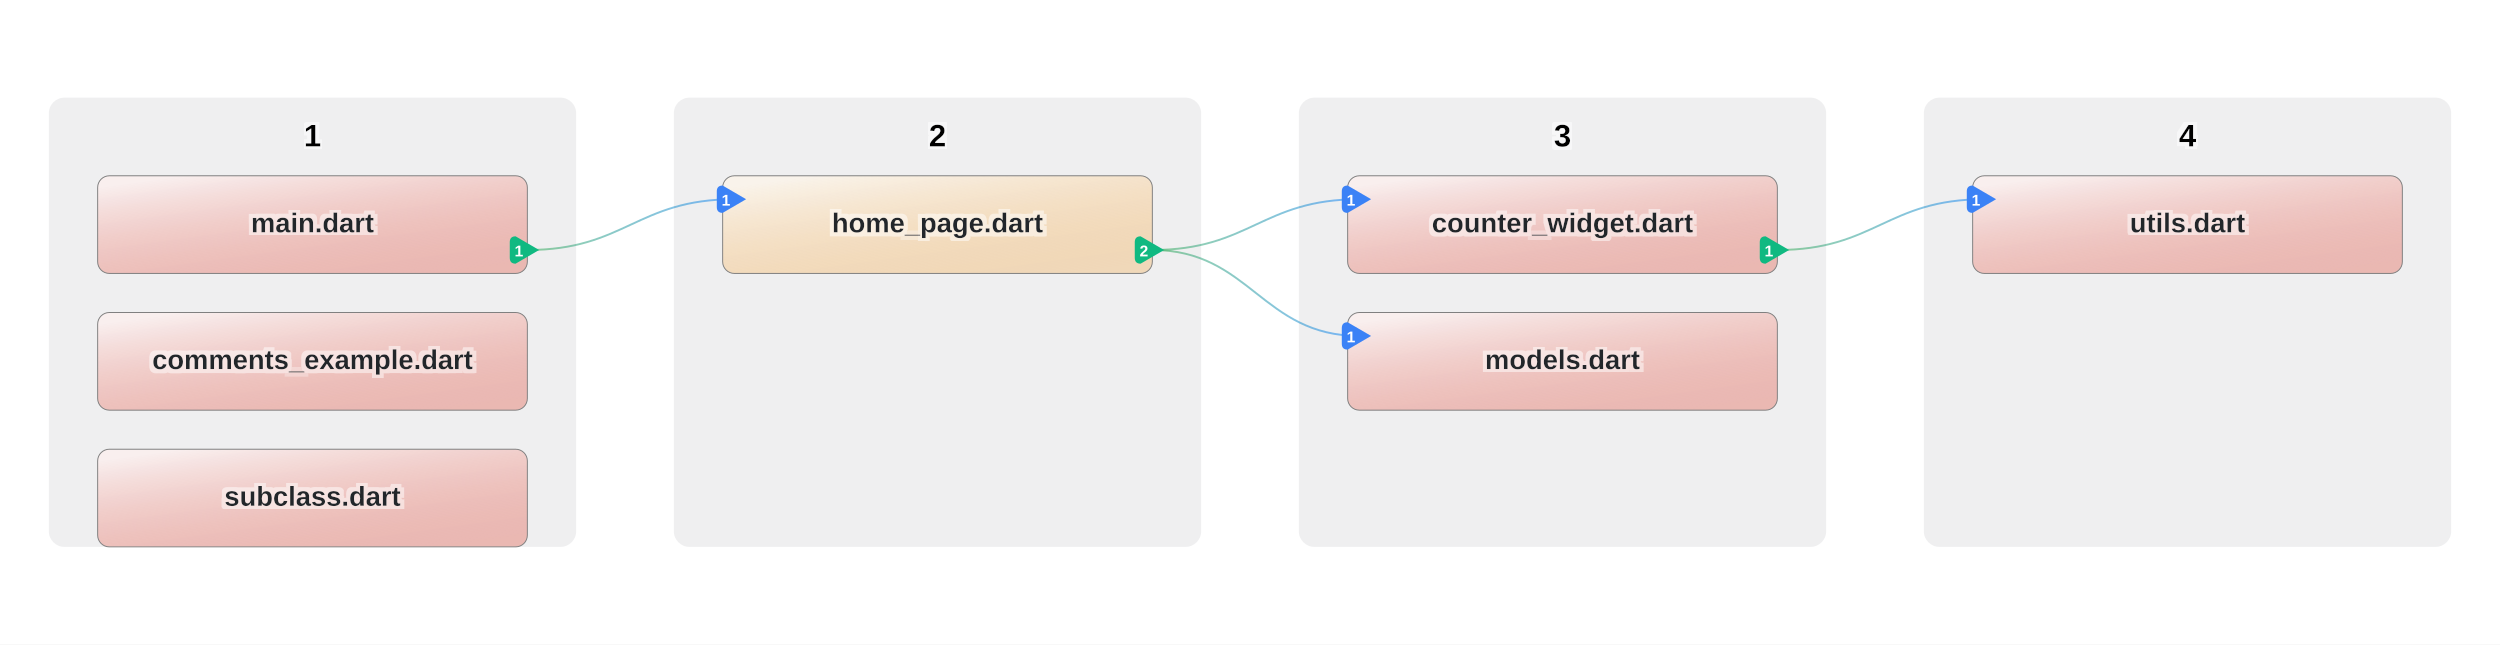
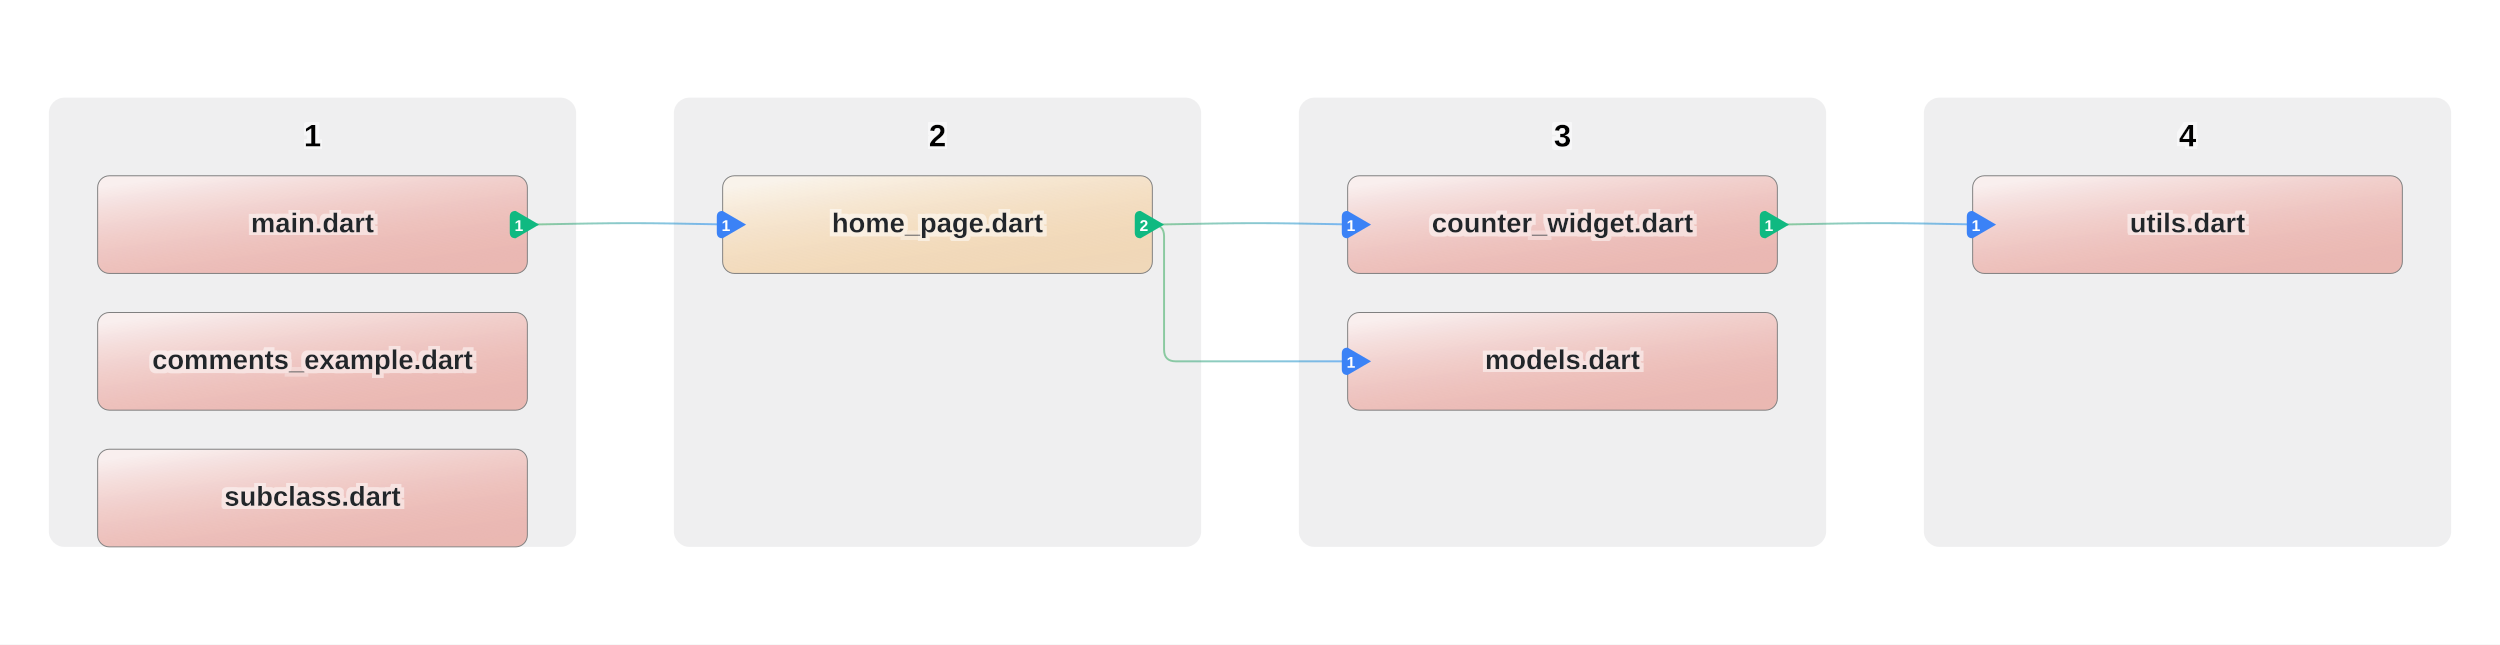
<svg xmlns="http://www.w3.org/2000/svg" width="1280" height="330" viewBox="0 0 1280 330" font-family="Arial, Helvetica, sans-serif">
  <defs>
    <filter id="whiteShadow" x="-20%" y="-20%" width="140%" height="140%">
      <feGaussianBlur in="SourceAlpha" stdDeviation="3" />
      <feOffset dx="0" dy="0" result="offsetblur" />
      <feFlood flood-color="white" flood-opacity="1" />
      <feComposite in2="offsetblur" operator="in" />
      <feMerge>
        <feMergeNode />
        <feMergeNode in="SourceGraphic" />
      </feMerge>
    </filter>
    <filter id="hierarchicalShadow" x="-20%" y="-20%" width="140%" height="140%">
      <feGaussianBlur in="SourceAlpha" stdDeviation="5" />
      <feOffset dx="2" dy="2" result="offsetblur" />
      <feFlood flood-color="rgba(0,0,0,0.1)" flood-opacity="0.8" />
      <feComposite in2="offsetblur" operator="in" />
      <feMerge>
        <feMergeNode />
        <feMergeNode in="SourceGraphic" />
      </feMerge>
    </filter>
    <filter id="outlineWhite">
      <feMorphology in="SourceAlpha" result="DILATED" operator="dilate" radius="2" />
      <feFlood flood-color="white" flood-opacity="0.5" result="WHITE" />
      <feComposite in="WHITE" in2="DILATED" operator="in" result="OUTLINE" />
      <feMerge>
        <feMergeNode in="OUTLINE" />
        <feMergeNode in="SourceGraphic" />
      </feMerge>
    </filter>
    <linearGradient id="horizontalGradient" x1="0%" y1="0%" x2="100%" y2="0%">
      <stop offset="0%" stop-color="#28a745" />
      <stop offset="100%" stop-color="#007bff" />
    </linearGradient>
    <linearGradient id="verticalGradient" x1="0%" y1="0%" x2="0%" y2="100%">
      <stop offset="0%" stop-color="#28a745" />
      <stop offset="100%" stop-color="#007bff" />
    </linearGradient>
    <linearGradient id="warningNodeGradient" x1="20%" y1="0%" x2="80%" y2="100%">
      <stop offset="0%" stop-color="#fff6e8" stop-opacity="0.95" />
      <stop offset="100%" stop-color="#f2a23a" stop-opacity="0.45" />
    </linearGradient>
    <linearGradient id="errorNodeGradient" x1="20%" y1="0%" x2="80%" y2="100%">
      <stop offset="0%" stop-color="#fdeeed" stop-opacity="0.95" />
      <stop offset="100%" stop-color="#e05545" stop-opacity="0.5" />
    </linearGradient>
  </defs>
  <style>  
  .layerBackground { 
    fill: rgba(52, 58, 64, 0.08);     
  }

  .layerBackground:hover { 
    fill: PaleGoldenRod ;
    transition: all 0.1s ease-in-out; 
  }

  .layerBackgroundVirtualFolder { 
    fill: rgba(52, 58, 64, 0.05); 
    stroke: gray; 
    stroke-width: 1; 
    stroke-dasharray: 4,4; 
  }

  .layerBackgroundVirtualFolder:hover { 
    fill: PaleGoldenRod ;
    stroke: gray; 
    stroke-width: 0; 
    stroke-dasharray: 4,4;
    transition: all 0.1s ease-in-out; 
  }
  
  .layerTitle,
  .layerTitleSmall { 
    fill: black; 
    font-weight: bold; 
    text-anchor: middle; 
    filter: url(#outlineWhite); 
  }

  .layerTitle { 
    font-size: 16px; 
  }

  .layerTitleSmall { 
    font-size: 12px; 
  }
  
  /* File node styles */
  .fileNode { 
    fill: white; 
    stroke: gray; 
    stroke-width: 0.5; 
    rx: 6; 
    ry: 6;    
  }
  
  .fileNode:hover {     
    fill: PaleGoldenRod;
    transition: all 0.1s ease-in-out; 
  }

  .fileNodeWarning,
  .layerBackgroundWarning,
  .layerBackgroundVirtualFolderWarning {
    fill: url(#warningNodeGradient);
    fill-opacity: 0.68;
  }

  .fileNodeError,
  .layerBackgroundError,
  .layerBackgroundVirtualFolderError {
    fill: url(#errorNodeGradient);
    fill-opacity: 0.72;
  }

  .textNormal,
  .textSmall { 
    fill: #212529; 
    font-weight: 900; 
    text-anchor: middle; 
    dominant-baseline: middle; 
    filter: url(#outlineWhite); 
  }

  .textNormal { 
    font-size: 14px; 
  }

  .textSmall { 
    font-size: 12px; 
  }

  /* Unified edge styles */
  .edge { 
    fill: none; 
    stroke: url(#horizontalGradient); 
    stroke-width: 1; 
    opacity: 0.5;
    cursor: pointer;
    transition: all 0.1s ease-in-out; 
  }


  .edge:hover { 
    stroke: url(#horizontalGradient); 
    stroke-width: 3; 
    opacity: 1.0; 
  }
  
  .edgeVertical { 
    fill: none; 
    stroke: url(#verticalGradient); 
    stroke-width: 1; 
    opacity: 0.5; 
    cursor: pointer;
    transition: all 0.1s ease-in-out; 
  }
  
  .edgeVertical:hover { 
    stroke: url(#verticalGradient); 
    stroke-width: 3; 
    opacity: 1.0; 
  }
  
  /* Special edge styles */
  .cycleEdge { 
    fill: none; 
    stroke: red; 
    stroke-width: 5; 
    opacity: 0.9; 
    cursor: pointer;
  }
  
  .warningEdge { 
    fill: none; 
    stroke: orange; 
    stroke-width: 3; 
    opacity: 0.9; 
    cursor: pointer;
    transition: all 0.1s ease-in-out; 
  }
  
  .warningEdge:hover { 
    fill: none; 
    stroke: orange; 
    stroke-width: 5; 
    opacity: 1.0; 
  }
  
  /* Unified badge styles with pointer cursor */
  .badge { 
    font-size: 10px; 
    font-weight: bold; 
    fill: white; 
    text-anchor: middle; 
    dominant-baseline: middle; 
    cursor: pointer; 
    transition: all 0.1s ease-in-out; 
  }
  
  .badge:hover { 
    opacity: 0.8; 
  }
  
  /* Special styles */
  .folderTitleLayer { 
    pointer-events: none; 
    isolation: isolate; 
  }
</style>
  <rect width="100%" height="100%" fill="white" />
  <rect x="25.0" y="50" width="270.0" height="230.0" rx="8.0" class="layerBackground" />
  <text x="160.0" y="75.0" class="layerTitle">1</text>
  <rect x="345.0" y="50" width="270.0" height="230.0" rx="8.0" class="layerBackground" />
  <text x="480.0" y="75.0" class="layerTitle">2</text>
  <rect x="665.0" y="50" width="270.0" height="230.0" rx="8.0" class="layerBackground" />
  <text x="800.0" y="75.0" class="layerTitle">3</text>
  <rect x="985.0" y="50" width="270.0" height="230.0" rx="8.0" class="layerBackground" />
  <text x="1120.0" y="75.0" class="layerTitle">4</text>
  <rect x="50.0" y="90.0" width="220" height="50" class="fileNode fileNodeError" />
  <rect x="50.0" y="160.0" width="220" height="50" class="fileNode fileNodeError" />
  <rect x="50.0" y="230.0" width="220" height="50" class="fileNode fileNodeError" />
  <rect x="370.0" y="90.0" width="220" height="50" class="fileNode fileNodeWarning" />
  <rect x="690.0" y="90.0" width="220" height="50" class="fileNode fileNodeError" />
  <rect x="690.0" y="160.0" width="220" height="50" class="fileNode fileNodeError" />
  <rect x="1010.0" y="90.0" width="220" height="50" class="fileNode fileNodeError" />
  <g>
-     <path d="M 270.0 128.0 C 320.0 128.0, 326.0 102.0, 376.0 102.0" class="edge" />
-   </g>
-   <g>
-     <path d="M 910.0 128.0 C 960.0 128.0, 966.0 102.0, 1016.0 102.0" class="edge" />
-   </g>
-   <g>
-     <path d="M 590.0 128.0 C 640.0 128.0, 646.0 102.0, 696.0 102.0" class="edge" />
-   </g>
-   <g>
-     <path d="M 590.0 128.0 C 640.0 128.0, 646.0 172.0, 696.0 172.0" class="edge" />
+     <path d="M 590.0 115.0 H 590.0 Q 596.0 115.0 596.0 121.0 V 179.0 Q 596.0 185.0 602.0 185.0 H 696.0" class="edge" />
+   </g>
+   <g>
+     <path d="M 270.0 115.0 C 323.0 114.0, 323.0 114.0, 376.0 115.0" class="edge" />
+   </g>
+   <g>
+     <path d="M 910.0 115.0 C 963.0 114.0, 963.0 114.0, 1016.0 115.0" class="edge" />
+   </g>
+   <g>
+     <path d="M 590.0 115.0 C 643.0 114.0, 643.0 114.0, 696.0 115.0" class="edge" />
  </g>
  <g class="badge outgoingBadge">
-     <path d="M 276.0,128.0 L 264.0,121.0 Q 261.0,121.0 261.0,124.0 L 261.0,132.0 Q 261.0,135.0 264.0,135.0 Z" fill="#10b981" />
-     <text x="265.68" y="129.0" text-anchor="middle" fill="white" font-size="8.0" font-weight="bold">1</text>
+     <path d="M 276.0,115.0 L 264.0,108.0 Q 261.0,108.0 261.0,111.0 L 261.0,119.0 Q 261.0,122.0 264.0,122.0 Z" fill="#10b981" />
+     <text x="265.68" y="116.0" text-anchor="middle" fill="white" font-size="8.0" font-weight="bold">1</text>
  </g>
  <text x="160.0" y="115.0" class="textNormal">main.dart</text>
  <text x="160.0" y="185.0" class="textNormal">comments_example.dart</text>
  <text x="160.0" y="255.0" class="textNormal">subclass.dart</text>
  <g class="badge incomingBadge">
-     <path d="M 382.0,102.0 L 370.0,95.0 Q 367.0,95.0 367.0,98.0 L 367.0,106.0 Q 367.0,109.0 370.0,109.0 Z" fill="#3b82f6" />
-     <text x="371.68" y="103.0" text-anchor="middle" fill="white" font-size="8.0" font-weight="bold">1</text>
+     <path d="M 382.0,115.0 L 370.0,108.0 Q 367.0,108.0 367.0,111.0 L 367.0,119.0 Q 367.0,122.0 370.0,122.0 Z" fill="#3b82f6" />
+     <text x="371.68" y="116.0" text-anchor="middle" fill="white" font-size="8.0" font-weight="bold">1</text>
  </g>
  <g class="badge outgoingBadge">
-     <path d="M 596.0,128.0 L 584.0,121.0 Q 581.0,121.0 581.0,124.0 L 581.0,132.0 Q 581.0,135.0 584.0,135.0 Z" fill="#10b981" />
-     <text x="585.68" y="129.0" text-anchor="middle" fill="white" font-size="8.0" font-weight="bold">2</text>
+     <path d="M 596.0,115.0 L 584.0,108.0 Q 581.0,108.0 581.0,111.0 L 581.0,119.0 Q 581.0,122.0 584.0,122.0 Z" fill="#10b981" />
+     <text x="585.68" y="116.0" text-anchor="middle" fill="white" font-size="8.0" font-weight="bold">2</text>
  </g>
  <text x="480.0" y="115.0" class="textNormal">home_page.dart</text>
  <g class="badge incomingBadge">
-     <path d="M 702.0,102.0 L 690.0,95.0 Q 687.0,95.0 687.0,98.0 L 687.0,106.0 Q 687.0,109.0 690.0,109.0 Z" fill="#3b82f6" />
-     <text x="691.68" y="103.0" text-anchor="middle" fill="white" font-size="8.0" font-weight="bold">1</text>
+     <path d="M 702.0,115.0 L 690.0,108.0 Q 687.0,108.0 687.0,111.0 L 687.0,119.0 Q 687.0,122.0 690.0,122.0 Z" fill="#3b82f6" />
+     <text x="691.68" y="116.0" text-anchor="middle" fill="white" font-size="8.0" font-weight="bold">1</text>
  </g>
  <g class="badge outgoingBadge">
-     <path d="M 916.0,128.0 L 904.0,121.0 Q 901.0,121.0 901.0,124.0 L 901.0,132.0 Q 901.0,135.0 904.0,135.0 Z" fill="#10b981" />
-     <text x="905.68" y="129.0" text-anchor="middle" fill="white" font-size="8.0" font-weight="bold">1</text>
+     <path d="M 916.0,115.0 L 904.0,108.0 Q 901.0,108.0 901.0,111.0 L 901.0,119.0 Q 901.0,122.0 904.0,122.0 Z" fill="#10b981" />
+     <text x="905.68" y="116.0" text-anchor="middle" fill="white" font-size="8.0" font-weight="bold">1</text>
  </g>
  <text x="800.0" y="115.0" class="textNormal">counter_widget.dart</text>
  <g class="badge incomingBadge">
-     <path d="M 702.0,172.0 L 690.0,165.0 Q 687.0,165.0 687.0,168.0 L 687.0,176.0 Q 687.0,179.0 690.0,179.0 Z" fill="#3b82f6" />
-     <text x="691.68" y="173.0" text-anchor="middle" fill="white" font-size="8.0" font-weight="bold">1</text>
+     <path d="M 702.0,185.0 L 690.0,178.0 Q 687.0,178.0 687.0,181.0 L 687.0,189.0 Q 687.0,192.0 690.0,192.0 Z" fill="#3b82f6" />
+     <text x="691.68" y="186.0" text-anchor="middle" fill="white" font-size="8.0" font-weight="bold">1</text>
  </g>
  <text x="800.0" y="185.0" class="textNormal">models.dart</text>
  <g class="badge incomingBadge">
-     <path d="M 1022.0,102.0 L 1010.0,95.0 Q 1007.0,95.0 1007.0,98.0 L 1007.0,106.0 Q 1007.0,109.0 1010.0,109.0 Z" fill="#3b82f6" />
-     <text x="1011.68" y="103.0" text-anchor="middle" fill="white" font-size="8.0" font-weight="bold">1</text>
+     <path d="M 1022.0,115.0 L 1010.0,108.0 Q 1007.0,108.0 1007.0,111.0 L 1007.0,119.0 Q 1007.0,122.0 1010.0,122.0 Z" fill="#3b82f6" />
+     <text x="1011.68" y="116.0" text-anchor="middle" fill="white" font-size="8.0" font-weight="bold">1</text>
  </g>
  <text x="1120.0" y="115.0" class="textNormal">utils.dart</text>
</svg>
